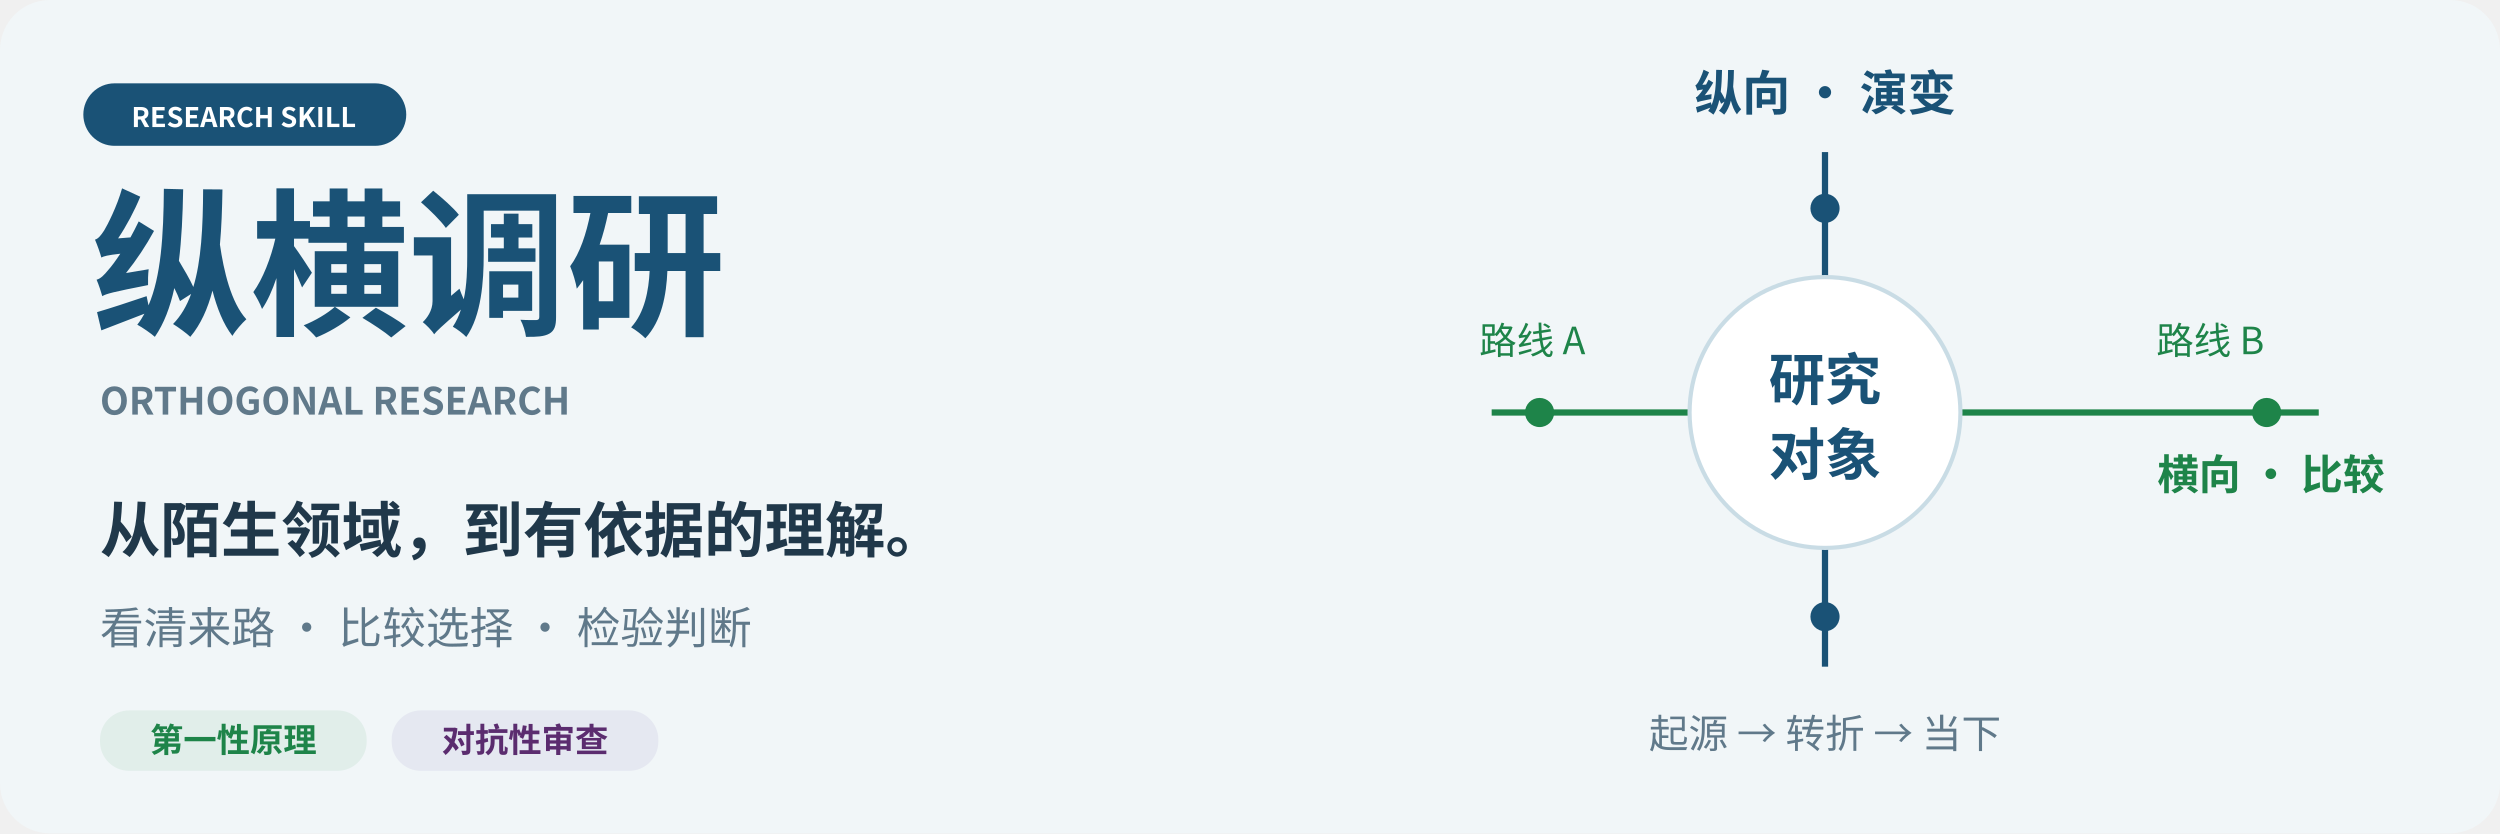
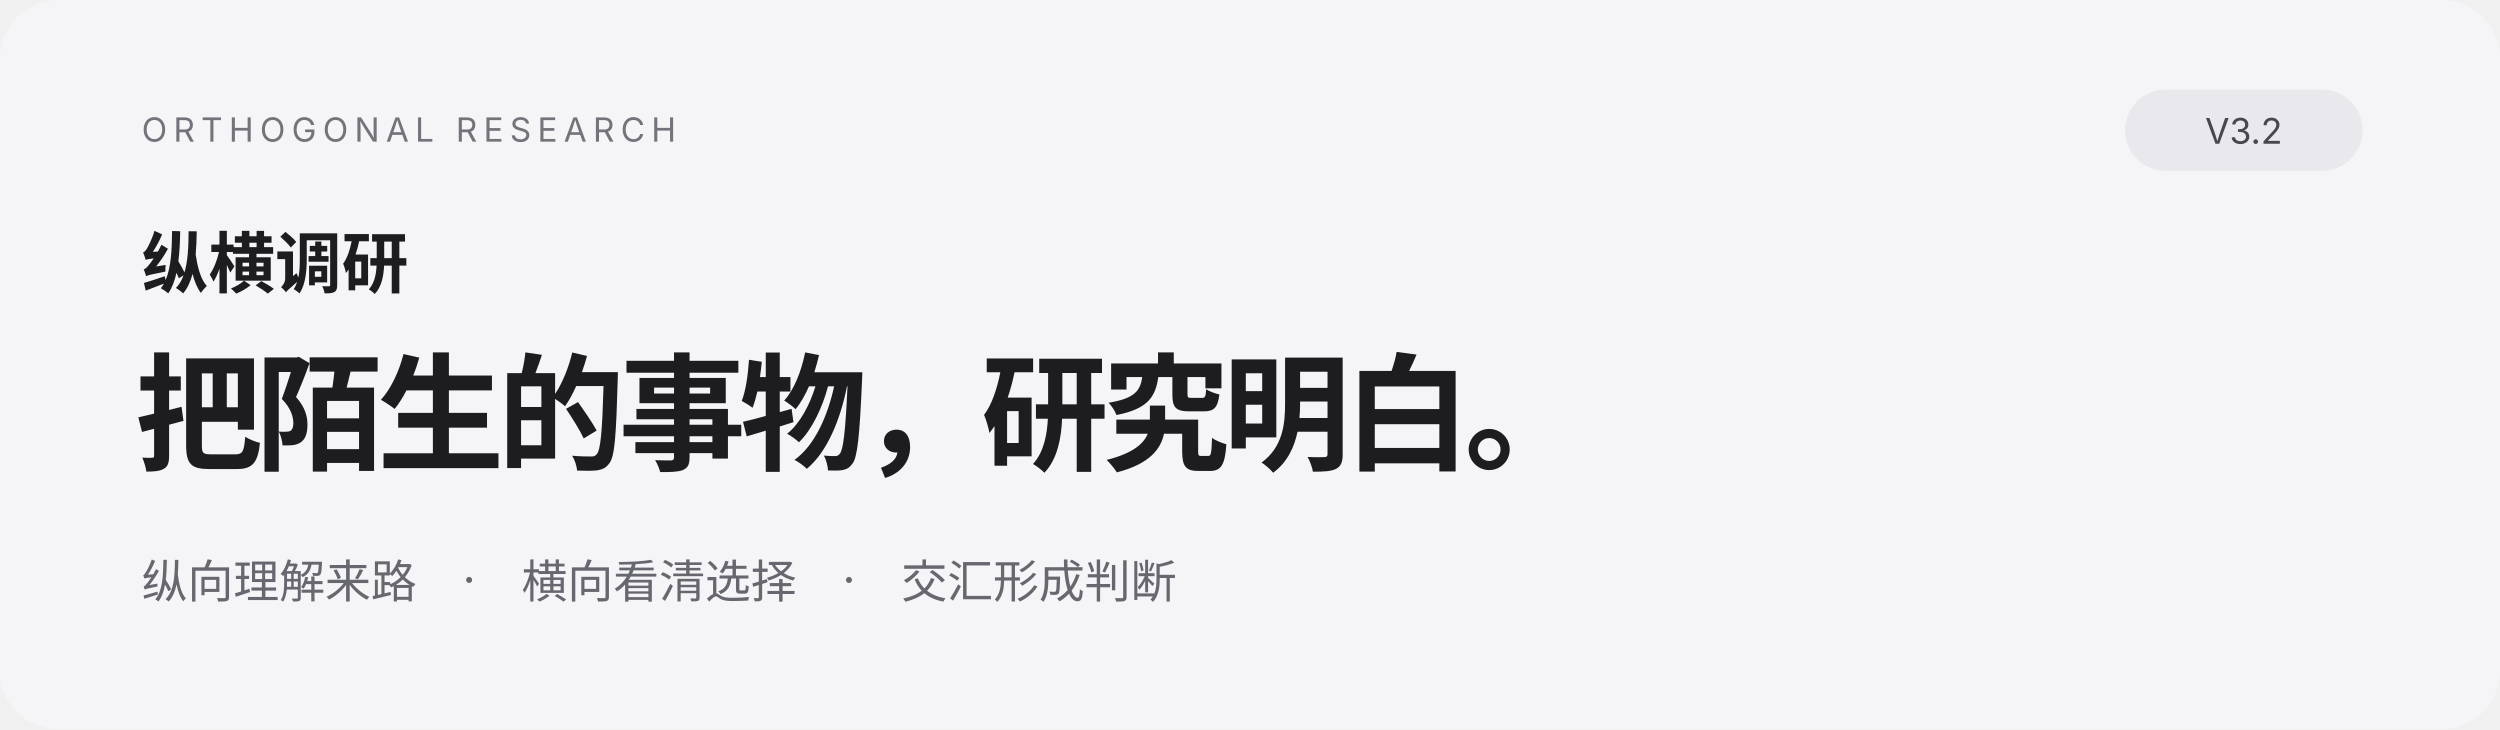
- <svg xmlns="http://www.w3.org/2000/svg" width="1200" height="400" viewBox="0 0 1200 400" role="img" aria-labelledby="title desc">
-   <g font-family="Microsoft YaHei, Noto Sans CJK SC, Arial, sans-serif">
-     <rect x="0" y="0" width="1200" height="400" rx="24" fill="#F1F6F8" stroke="none" />
-     <rect x="40" y="40" width="155" height="30" rx="15" fill="#1A5276" stroke="none" />
-     <text x="117" y="61" font-size="13" fill="#FFFFFF" font-weight="700" text-anchor="middle">RESEARCH SKILL</text>
-     <text x="44" y="155" font-size="76" fill="#1A5276" font-weight="700" text-anchor="start">纵横调研</text>
-     <text x="48" y="199" font-size="18" fill="#60798A" font-weight="600" text-anchor="start">ORTHOGONAL RESEARCH</text>
-     <text x="48" y="265" font-size="29" fill="#20384A" font-weight="700" text-anchor="start">从陌生领域，到有依据的理解。</text>
-     <text x="48" y="309" font-size="21" fill="#60798A" font-weight="400" text-anchor="start">看清来路 · 比较选择 · 检验判断</text>
-     <rect x="48" y="341" width="128" height="29" rx="14" fill="#E1EEEA" stroke="none" />
-     <text x="112" y="361" font-size="16" fill="#1E8449" font-weight="600" text-anchor="middle">第一性原理</text>
-     <rect x="188" y="341" width="128" height="29" rx="14" fill="#E5E8F1" stroke="none" />
-     <text x="252" y="361" font-size="16" fill="#5B2C6F" font-weight="600" text-anchor="middle">对抗性审查</text>
-     <path d="M 876 73 L 876 320" stroke="#1A5276" stroke-width="3" fill="none" />
-     <path d="M 716 198 L 1113 198" stroke="#1E8449" stroke-width="3" fill="none" />
-     <circle cx="876" cy="100" r="7" fill="#1A5276" stroke="none" stroke-width="2" />
-     <circle cx="876" cy="296" r="7" fill="#1A5276" stroke="none" stroke-width="2" />
-     <circle cx="739" cy="198" r="7" fill="#1E8449" stroke="none" stroke-width="2" />
-     <circle cx="1088" cy="198" r="7" fill="#1E8449" stroke="none" stroke-width="2" />
-     <circle cx="876" cy="198" r="65" fill="#FFFFFF" stroke="#C9DCE5" stroke-width="2" />
-     <text x="876" y="192" font-size="27" fill="#1A5276" font-weight="700" text-anchor="middle">研究</text>
-     <text x="876" y="228" font-size="27" fill="#1A5276" font-weight="700" text-anchor="middle">对象</text>
-     <text x="876" y="53" font-size="23" fill="#1A5276" font-weight="700" text-anchor="middle">纵向 · 演变</text>
-     <text x="876" y="359" font-size="19" fill="#60798A" font-weight="400" text-anchor="middle">起源 → 转折 → 当下</text>
-     <text x="710" y="170" font-size="18" fill="#1E8449" font-weight="400" text-anchor="start">路线 A</text>
-     <text x="1035" y="170" font-size="18" fill="#1E8449" font-weight="400" text-anchor="start">路线 B</text>
-     <text x="1090" y="235" font-size="20" fill="#1E8449" font-weight="700" text-anchor="middle">横向 · 比较</text>
-   </g>
+ <svg xmlns="http://www.w3.org/2000/svg" width="1200" role="img" viewBox="0 0 1200 350">
+   <style>text{font-family:-apple-system,BlinkMacSystemFont,Segoe UI,Microsoft YaHei,sans-serif}</style>
+   <rect width="1200" height="350" rx="28" fill="#f5f5f7" />
+   <text x="68" y="68" font-size="16" letter-spacing="3" fill="#73737b">ORTHOGONAL RESEARCH</text>
+   <text x="68" y="138" font-size="32" font-weight="600" fill="#1d1d1f">纵横调研</text>
+   <text x="65" y="221" font-size="61" font-weight="700" letter-spacing="-3" fill="#1d1d1f">把陌生的事物，研究明白。</text>
+   <text x="68" y="287" font-size="22" fill="#676770">纵向理解来路　·　横向看清选择　·　交汇形成判断</text>
+   <rect x="1020" y="43" width="114" height="39" rx="19.5" fill="#e8e8ed" />
+   <text x="1077" y="69" font-size="17" text-anchor="middle" fill="#47474e">V3.2</text>
</svg>
